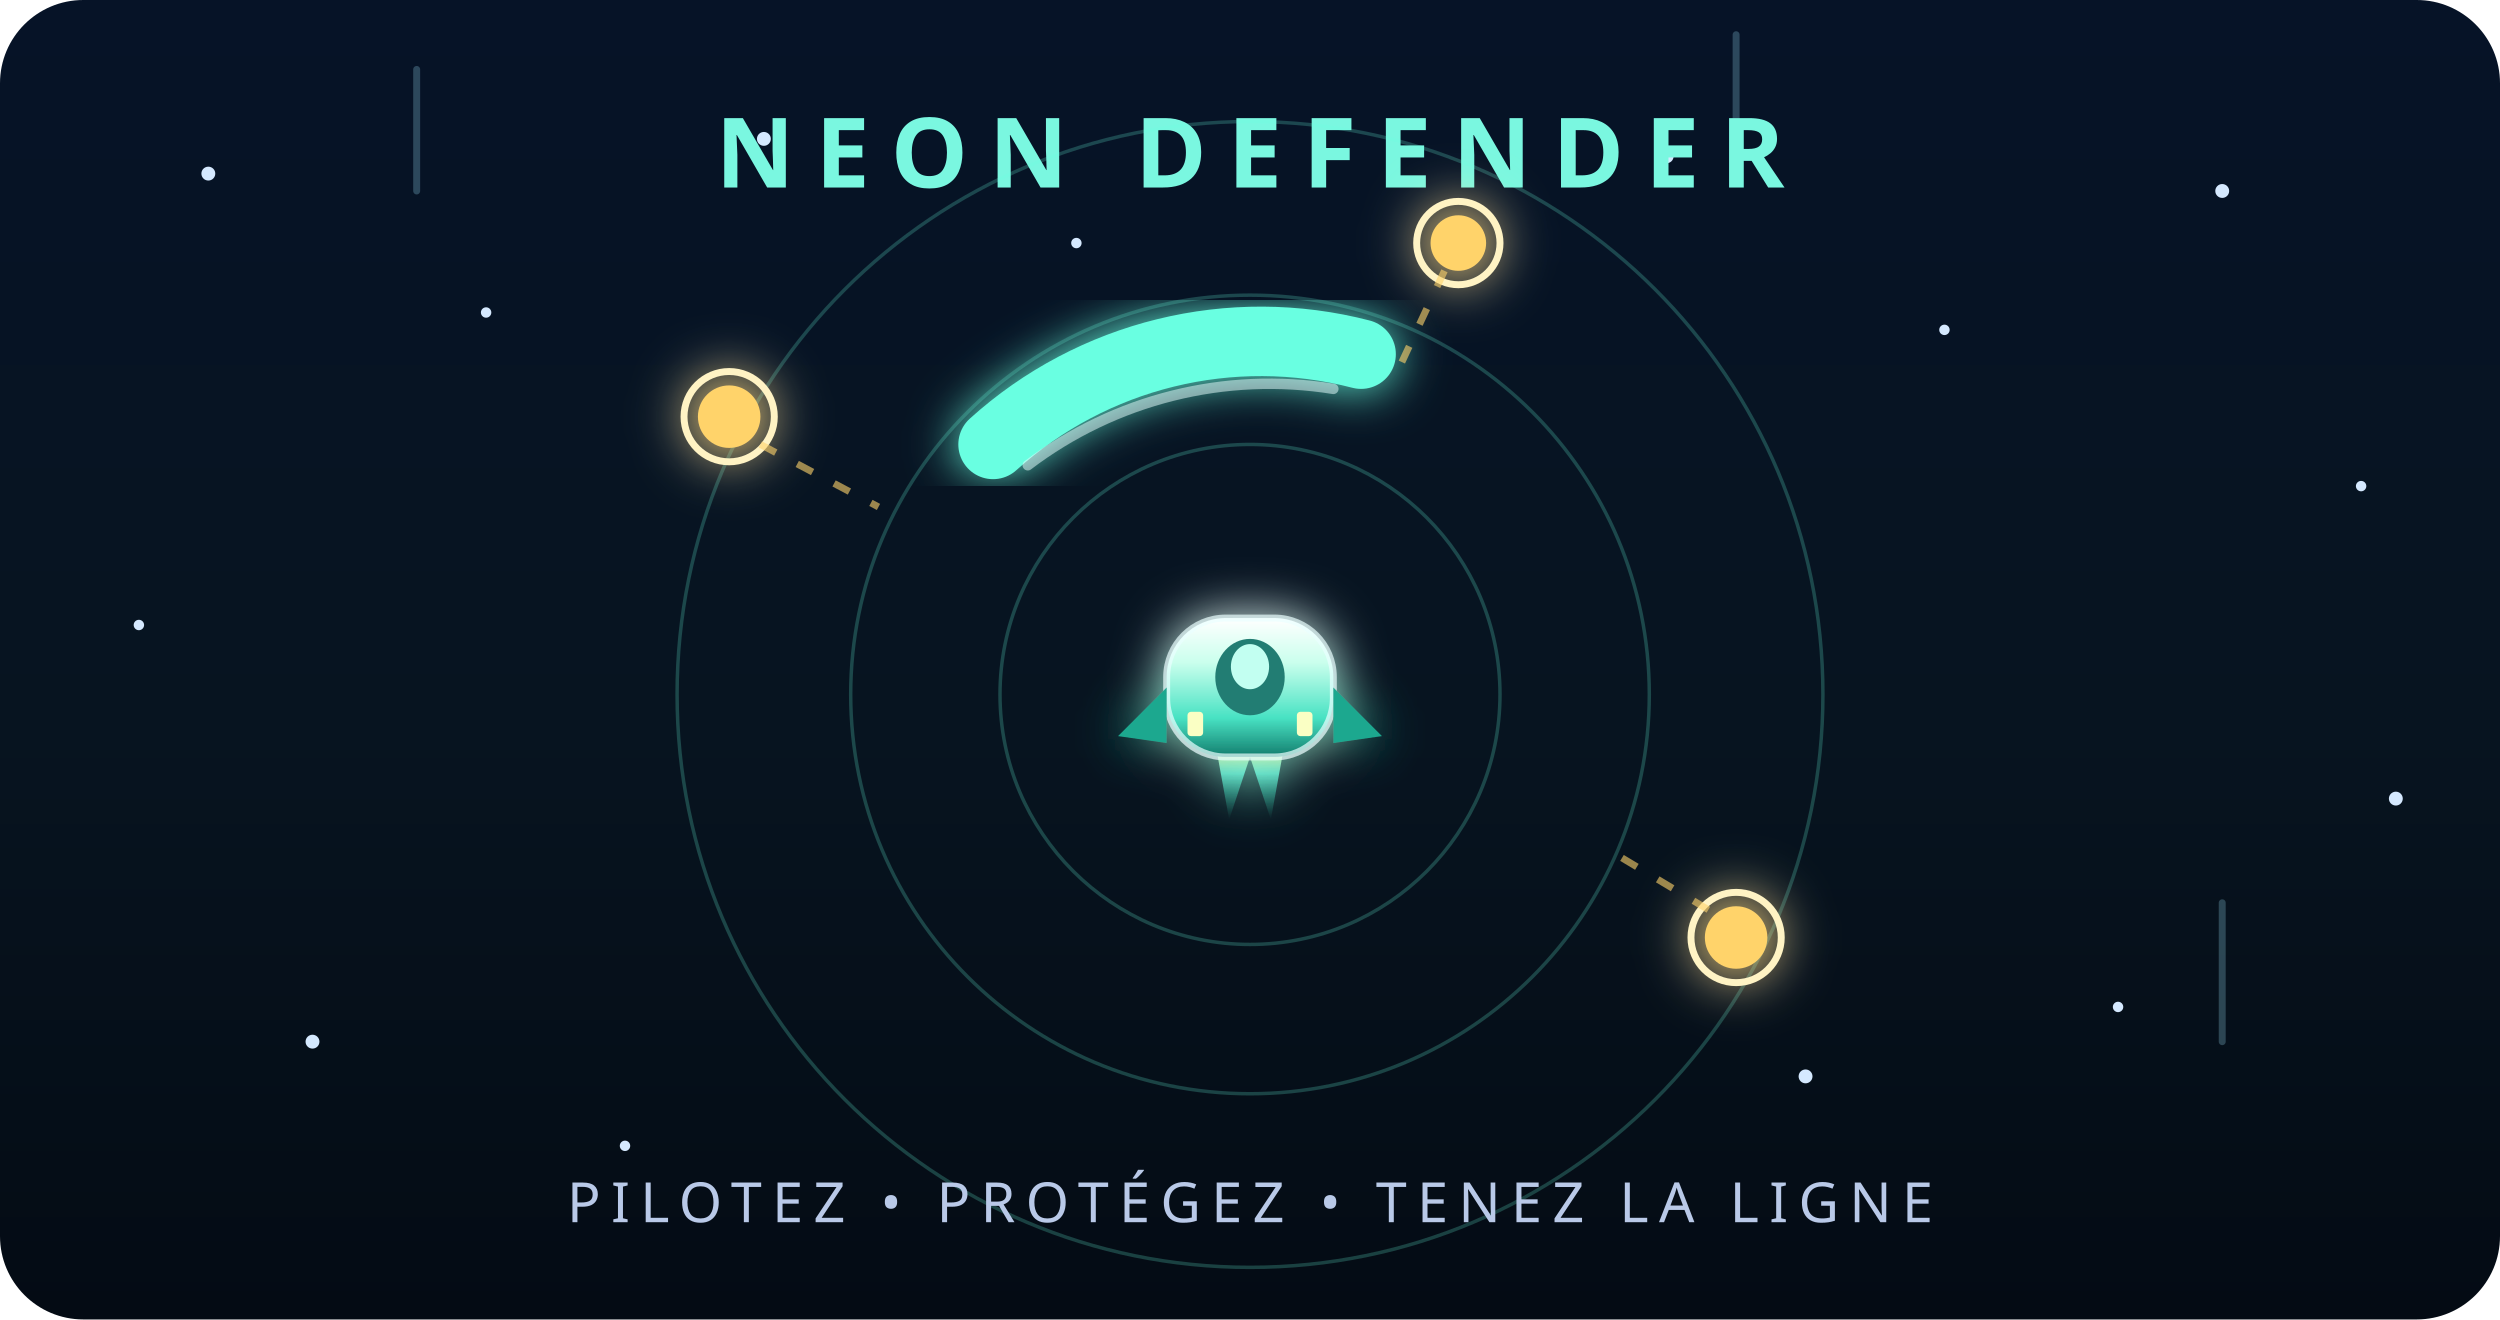
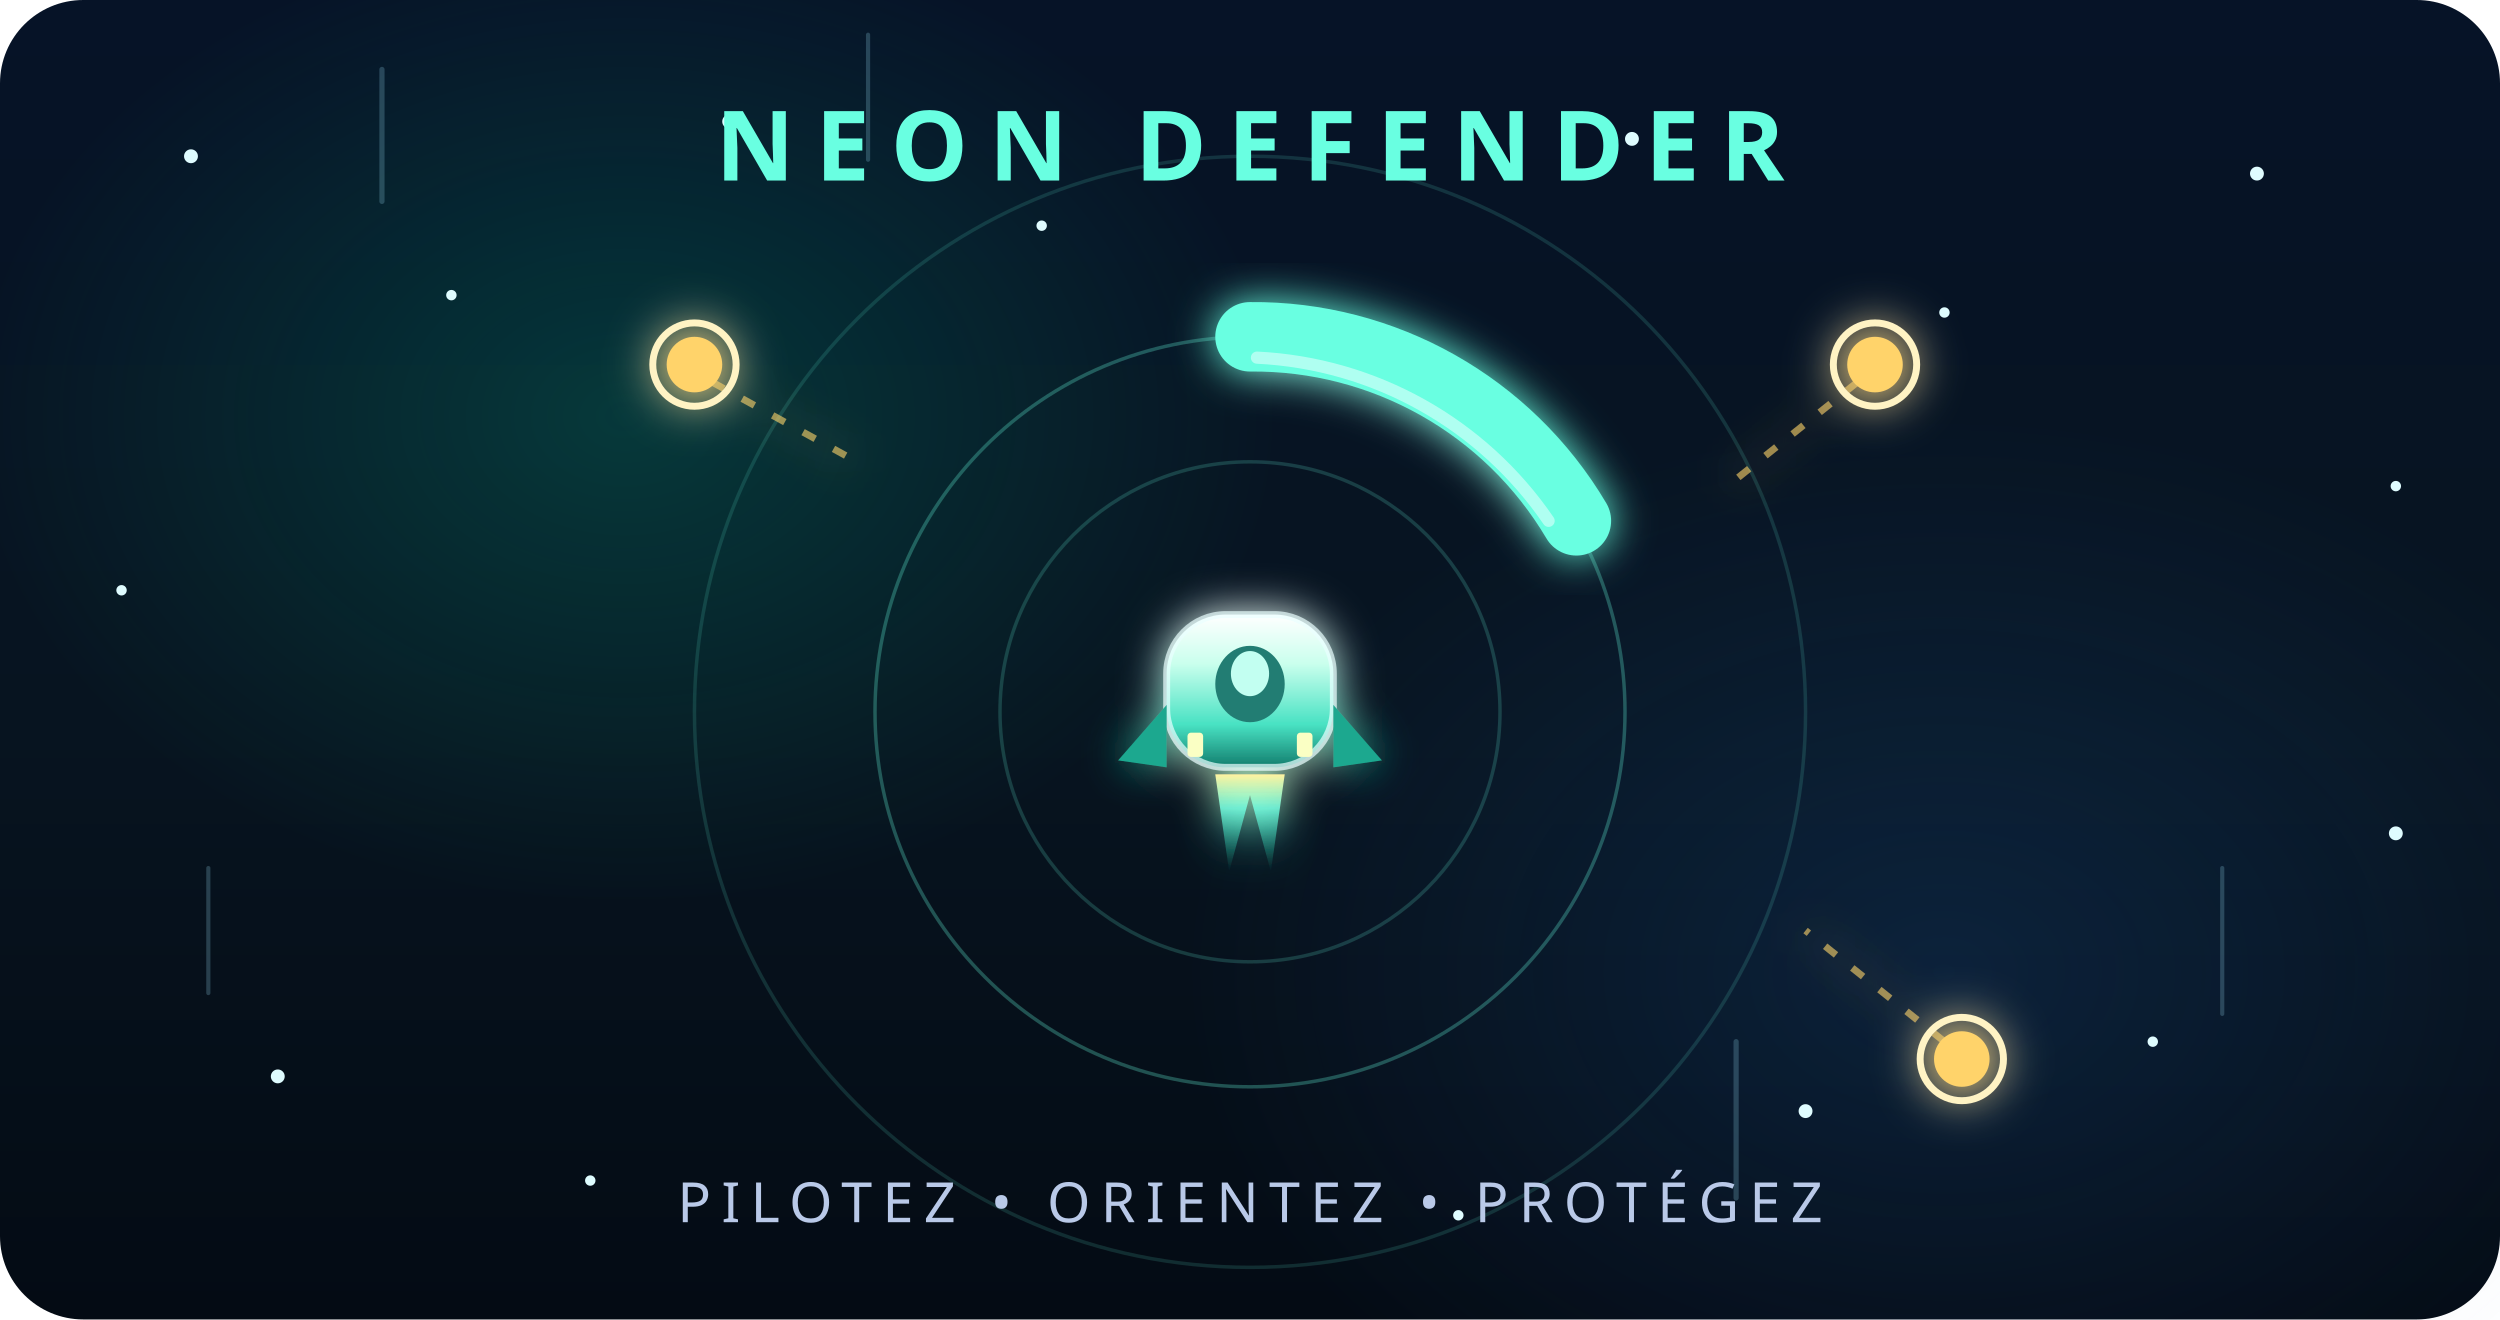
<svg xmlns="http://www.w3.org/2000/svg" viewBox="0 0 720 380" role="img" aria-labelledby="title desc">
  <defs>
-     <linearGradient id="bg" x1="0" y1="0" x2="0" y2="1">
+     <linearGradient id="space" x1="0" y1="0" x2="0" y2="1">
      <stop offset="0" stop-color="#061327" />
      <stop offset="0.55" stop-color="#071420" />
      <stop offset="1" stop-color="#040b14" />
    </linearGradient>
-     <linearGradient id="shipBody" x1="0" y1="0" x2="0" y2="1">
+     <linearGradient id="hull" x1="0" y1="0" x2="0" y2="1">
      <stop offset="0" stop-color="#ffffff" />
      <stop offset="0.32" stop-color="#caffed" />
      <stop offset="0.72" stop-color="#48e2c3" />
      <stop offset="1" stop-color="#137d6d" />
    </linearGradient>
    <linearGradient id="flame" x1="0" y1="0" x2="0" y2="1">
      <stop offset="0" stop-color="#fff3a0" />
-       <stop offset="0.4" stop-color="#73ffe2" stop-opacity="0.8" />
+       <stop offset="0.35" stop-color="#73ffe2" stop-opacity="0.85" />
      <stop offset="1" stop-color="#00b998" stop-opacity="0" />
    </linearGradient>
+     <radialGradient id="neb1" cx="0.5" cy="0.5" r="0.5">
+       <stop offset="0" stop-color="#00e0a5" stop-opacity="0.18" />
+       <stop offset="1" stop-color="#00e0a5" stop-opacity="0" />
+     </radialGradient>
+     <radialGradient id="neb2" cx="0.5" cy="0.5" r="0.5">
+       <stop offset="0" stop-color="#2468b9" stop-opacity="0.2" />
+       <stop offset="1" stop-color="#2468b9" stop-opacity="0" />
+     </radialGradient>
    <filter id="glow" x="-40%" y="-40%" width="180%" height="180%">
-       <feGaussianBlur stdDeviation="7" result="b" />
+       <feGaussianBlur stdDeviation="6" result="b" />
      <feMerge>
        <feMergeNode in="b" />
        <feMergeNode in="SourceGraphic" />
      </feMerge>
    </filter>
    <filter id="soft" x="-30%" y="-30%" width="160%" height="160%">
-       <feGaussianBlur stdDeviation="4" result="b" />
+       <feGaussianBlur stdDeviation="3" result="b" />
      <feMerge>
        <feMergeNode in="b" />
        <feMergeNode in="SourceGraphic" />
      </feMerge>
    </filter>
  </defs>
-   <rect width="720" height="380" rx="24" fill="url(#bg)" />
-   <g fill="#d5e9ff">
-     <circle cx="60" cy="50" r="2" />
-     <circle cx="140" cy="90" r="1.5" />
-     <circle cx="220" cy="40" r="2" />
-     <circle cx="310" cy="70" r="1.5" />
-     <circle cx="480" cy="45" r="2" />
-     <circle cx="560" cy="95" r="1.5" />
-     <circle cx="640" cy="55" r="2" />
-     <circle cx="680" cy="140" r="1.5" />
-     <circle cx="90" cy="300" r="2" />
-     <circle cx="180" cy="330" r="1.5" />
-     <circle cx="520" cy="310" r="2" />
-     <circle cx="610" cy="290" r="1.5" />
-     <circle cx="40" cy="180" r="1.5" />
-     <circle cx="690" cy="230" r="2" />
+   <rect width="720" height="380" rx="24" fill="url(#space)" />
+   <ellipse cx="180" cy="120" rx="190" ry="140" fill="url(#neb1)" />
+   <ellipse cx="560" cy="280" rx="220" ry="160" fill="url(#neb2)" />
+   <g fill="#dffcff">
+     <circle cx="55" cy="45" r="2" />
+     <circle cx="130" cy="85" r="1.5" />
+     <circle cx="210" cy="35" r="2" />
+     <circle cx="300" cy="65" r="1.5" />
+     <circle cx="470" cy="40" r="2" />
+     <circle cx="560" cy="90" r="1.5" />
+     <circle cx="650" cy="50" r="2" />
+     <circle cx="690" cy="140" r="1.5" />
+     <circle cx="80" cy="310" r="2" />
+     <circle cx="170" cy="340" r="1.5" />
+     <circle cx="520" cy="320" r="2" />
+     <circle cx="620" cy="300" r="1.5" />
+     <circle cx="35" cy="170" r="1.5" />
+     <circle cx="690" cy="240" r="2" />
+     <circle cx="420" cy="350" r="1.5" />
  </g>
-   <g stroke="#9fe7ff" stroke-width="2" stroke-linecap="round" opacity="0.25">
-     <line x1="120" y1="20" x2="120" y2="55" />
-     <line x1="500" y1="10" x2="500" y2="48" />
-     <line x1="640" y1="260" x2="640" y2="300" />
+   <g stroke="#9fe7ff" stroke-linecap="round" opacity="0.22">
+     <line x1="110" y1="20" x2="110" y2="58" stroke-width="1.5" />
+     <line x1="250" y1="10" x2="250" y2="46" stroke-width="1.2" />
+     <line x1="500" y1="300" x2="500" y2="345" stroke-width="1.5" />
+     <line x1="640" y1="250" x2="640" y2="292" stroke-width="1.2" />
+     <line x1="60" y1="250" x2="60" y2="286" stroke-width="1.2" />
  </g>
-   <text x="360" y="54" text-anchor="middle" fill="#7af7e0" font-family="system-ui,Segoe UI,sans-serif" font-weight="800" font-size="28" letter-spacing="6">NEON DEFENDER</text>
-   <g fill="none" stroke="#69ffe1" opacity="0.22">
-     <circle cx="360" cy="200" r="72" />
-     <circle cx="360" cy="200" r="115" />
-     <circle cx="360" cy="200" r="165" />
+   <text x="360" y="52" text-anchor="middle" fill="#69ffe1" font-family="system-ui,Segoe UI,sans-serif" font-weight="800" font-size="28" letter-spacing="6">NEON DEFENDER</text>
+   <g fill="none" stroke="#69ffe1">
+     <circle cx="360" cy="205" r="72" opacity="0.18" />
+     <circle cx="360" cy="205" r="108" opacity="0.28" />
+     <circle cx="360" cy="205" r="160" opacity="0.14" />
  </g>
-   <path d="M 286 128 A 115 115 0 0 1 392 102" fill="none" stroke="#69ffe1" stroke-width="20" stroke-linecap="round" filter="url(#glow)" />
-   <path d="M 296 134 A 115 115 0 0 1 384 112" fill="none" stroke="#eaffff" stroke-width="3" stroke-linecap="round" opacity="0.5" />
  <g filter="url(#glow)">
-     <circle cx="210" cy="120" r="9" fill="#ffd36b" />
-     <circle cx="210" cy="120" r="13" fill="none" stroke="#fff3c4" stroke-width="2" />
-     <circle cx="500" cy="270" r="9" fill="#ffd36b" />
-     <circle cx="500" cy="270" r="13" fill="none" stroke="#fff3c4" stroke-width="2" />
-     <circle cx="420" cy="70" r="8" fill="#ffd36b" />
-     <circle cx="420" cy="70" r="12" fill="none" stroke="#fff3c4" stroke-width="2" />
+     <g>
+       <line x1="205" y1="110" x2="245" y2="132" stroke="#ffd36b" stroke-width="2" stroke-dasharray="4 6" opacity="0.6" />
+       <circle cx="200" cy="105" r="8" fill="#ffd36b" />
+       <circle cx="200" cy="105" r="12" fill="none" stroke="#fff3c4" stroke-width="2" />
+     </g>
+     <g>
+       <line x1="535" y1="110" x2="500" y2="138" stroke="#ffd36b" stroke-width="2" stroke-dasharray="4 6" opacity="0.6" />
+       <circle cx="540" cy="105" r="8" fill="#ffd36b" />
+       <circle cx="540" cy="105" r="12" fill="none" stroke="#fff3c4" stroke-width="2" />
+     </g>
+     <g>
+       <line x1="560" y1="300" x2="520" y2="268" stroke="#ffd36b" stroke-width="2" stroke-dasharray="4 6" opacity="0.6" />
+       <circle cx="565" cy="305" r="8" fill="#ffd36b" />
+       <circle cx="565" cy="305" r="12" fill="none" stroke="#fff3c4" stroke-width="2" />
+     </g>
  </g>
-   <g stroke="#ffd36b" stroke-width="2" stroke-dasharray="5 7" opacity="0.6">
-     <path d="M219 128 l34 18" />
-     <path d="M492 262 l-30 -18" />
-     <path d="M416 78 l-14 30" />
+   <g transform="translate(360 205)" filter="url(#glow)">
+     <path d="M-10 18 L-6 46 L0 24 L6 46 L10 18 Z" fill="url(#flame)" />
+     <rect x="-24" y="-28" width="48" height="44" rx="17" fill="url(#hull)" stroke="#eaffff" stroke-width="2" stroke-opacity="0.7" />
+     <path d="M-24 -2 L-38 14 L-24 16 Z" fill="#1fa88f" />
+     <path d="M24 -2 L38 14 L24 16 Z" fill="#1fa88f" />
+     <ellipse cx="0" cy="-8" rx="10" ry="11" fill="#237d73" />
+     <ellipse cx="0" cy="-11" rx="5.5" ry="6.5" fill="#c2fff1" />
+     <rect x="-18" y="6" width="4.5" height="7" rx="1" fill="#faffc4" />
+     <rect x="13.5" y="6" width="4.5" height="7" rx="1" fill="#faffc4" />
  </g>
-   <g transform="translate(360 200)" filter="url(#glow)">
-     <path d="M-10 14 L-6 36 L0 18 L6 36 L10 14 Z" fill="url(#flame)" opacity="0.95" />
-     <rect x="-24" y="-22" width="48" height="40" rx="17" fill="url(#shipBody)" stroke="#eaffff" stroke-width="2" stroke-opacity="0.7" />
-     <path d="M-24 -2 L-38 12 L-24 14 Z" fill="#1fa88f" />
-     <path d="M24 -2 L38 12 L24 14 Z" fill="#1fa88f" />
-     <ellipse cx="0" cy="-5" rx="10" ry="11" fill="#237d73" />
-     <ellipse cx="0" cy="-8" rx="5.5" ry="6.5" fill="#c2fff1" />
-     <rect x="-18" y="5" width="4.5" height="7" rx="1" fill="#faffc4" />
-     <rect x="13.5" y="5" width="4.5" height="7" rx="1" fill="#faffc4" />
+   <g filter="url(#glow)">
+     <path d="M 360 97 A 108 108 0 0 1 454 150" fill="none" stroke="#69ffe1" stroke-width="20" stroke-linecap="round" />
+     <path d="M 362 103 A 108 108 0 0 1 446 150" fill="none" stroke="#eaffff" stroke-width="3.5" stroke-linecap="round" opacity="0.55" />
  </g>
-   <text x="360" y="352" text-anchor="middle" fill="#b9c9e8" font-family="system-ui,Segoe UI,sans-serif" font-size="16" letter-spacing="3">PILOTEZ • PROTÉGEZ • TENEZ LA LIGNE</text>
+   <text x="360" y="352" text-anchor="middle" fill="#b9c9e8" font-family="system-ui,Segoe UI,sans-serif" font-size="16" letter-spacing="3">PILOTEZ • ORIENTEZ • PROTÉGEZ</text>
</svg>
